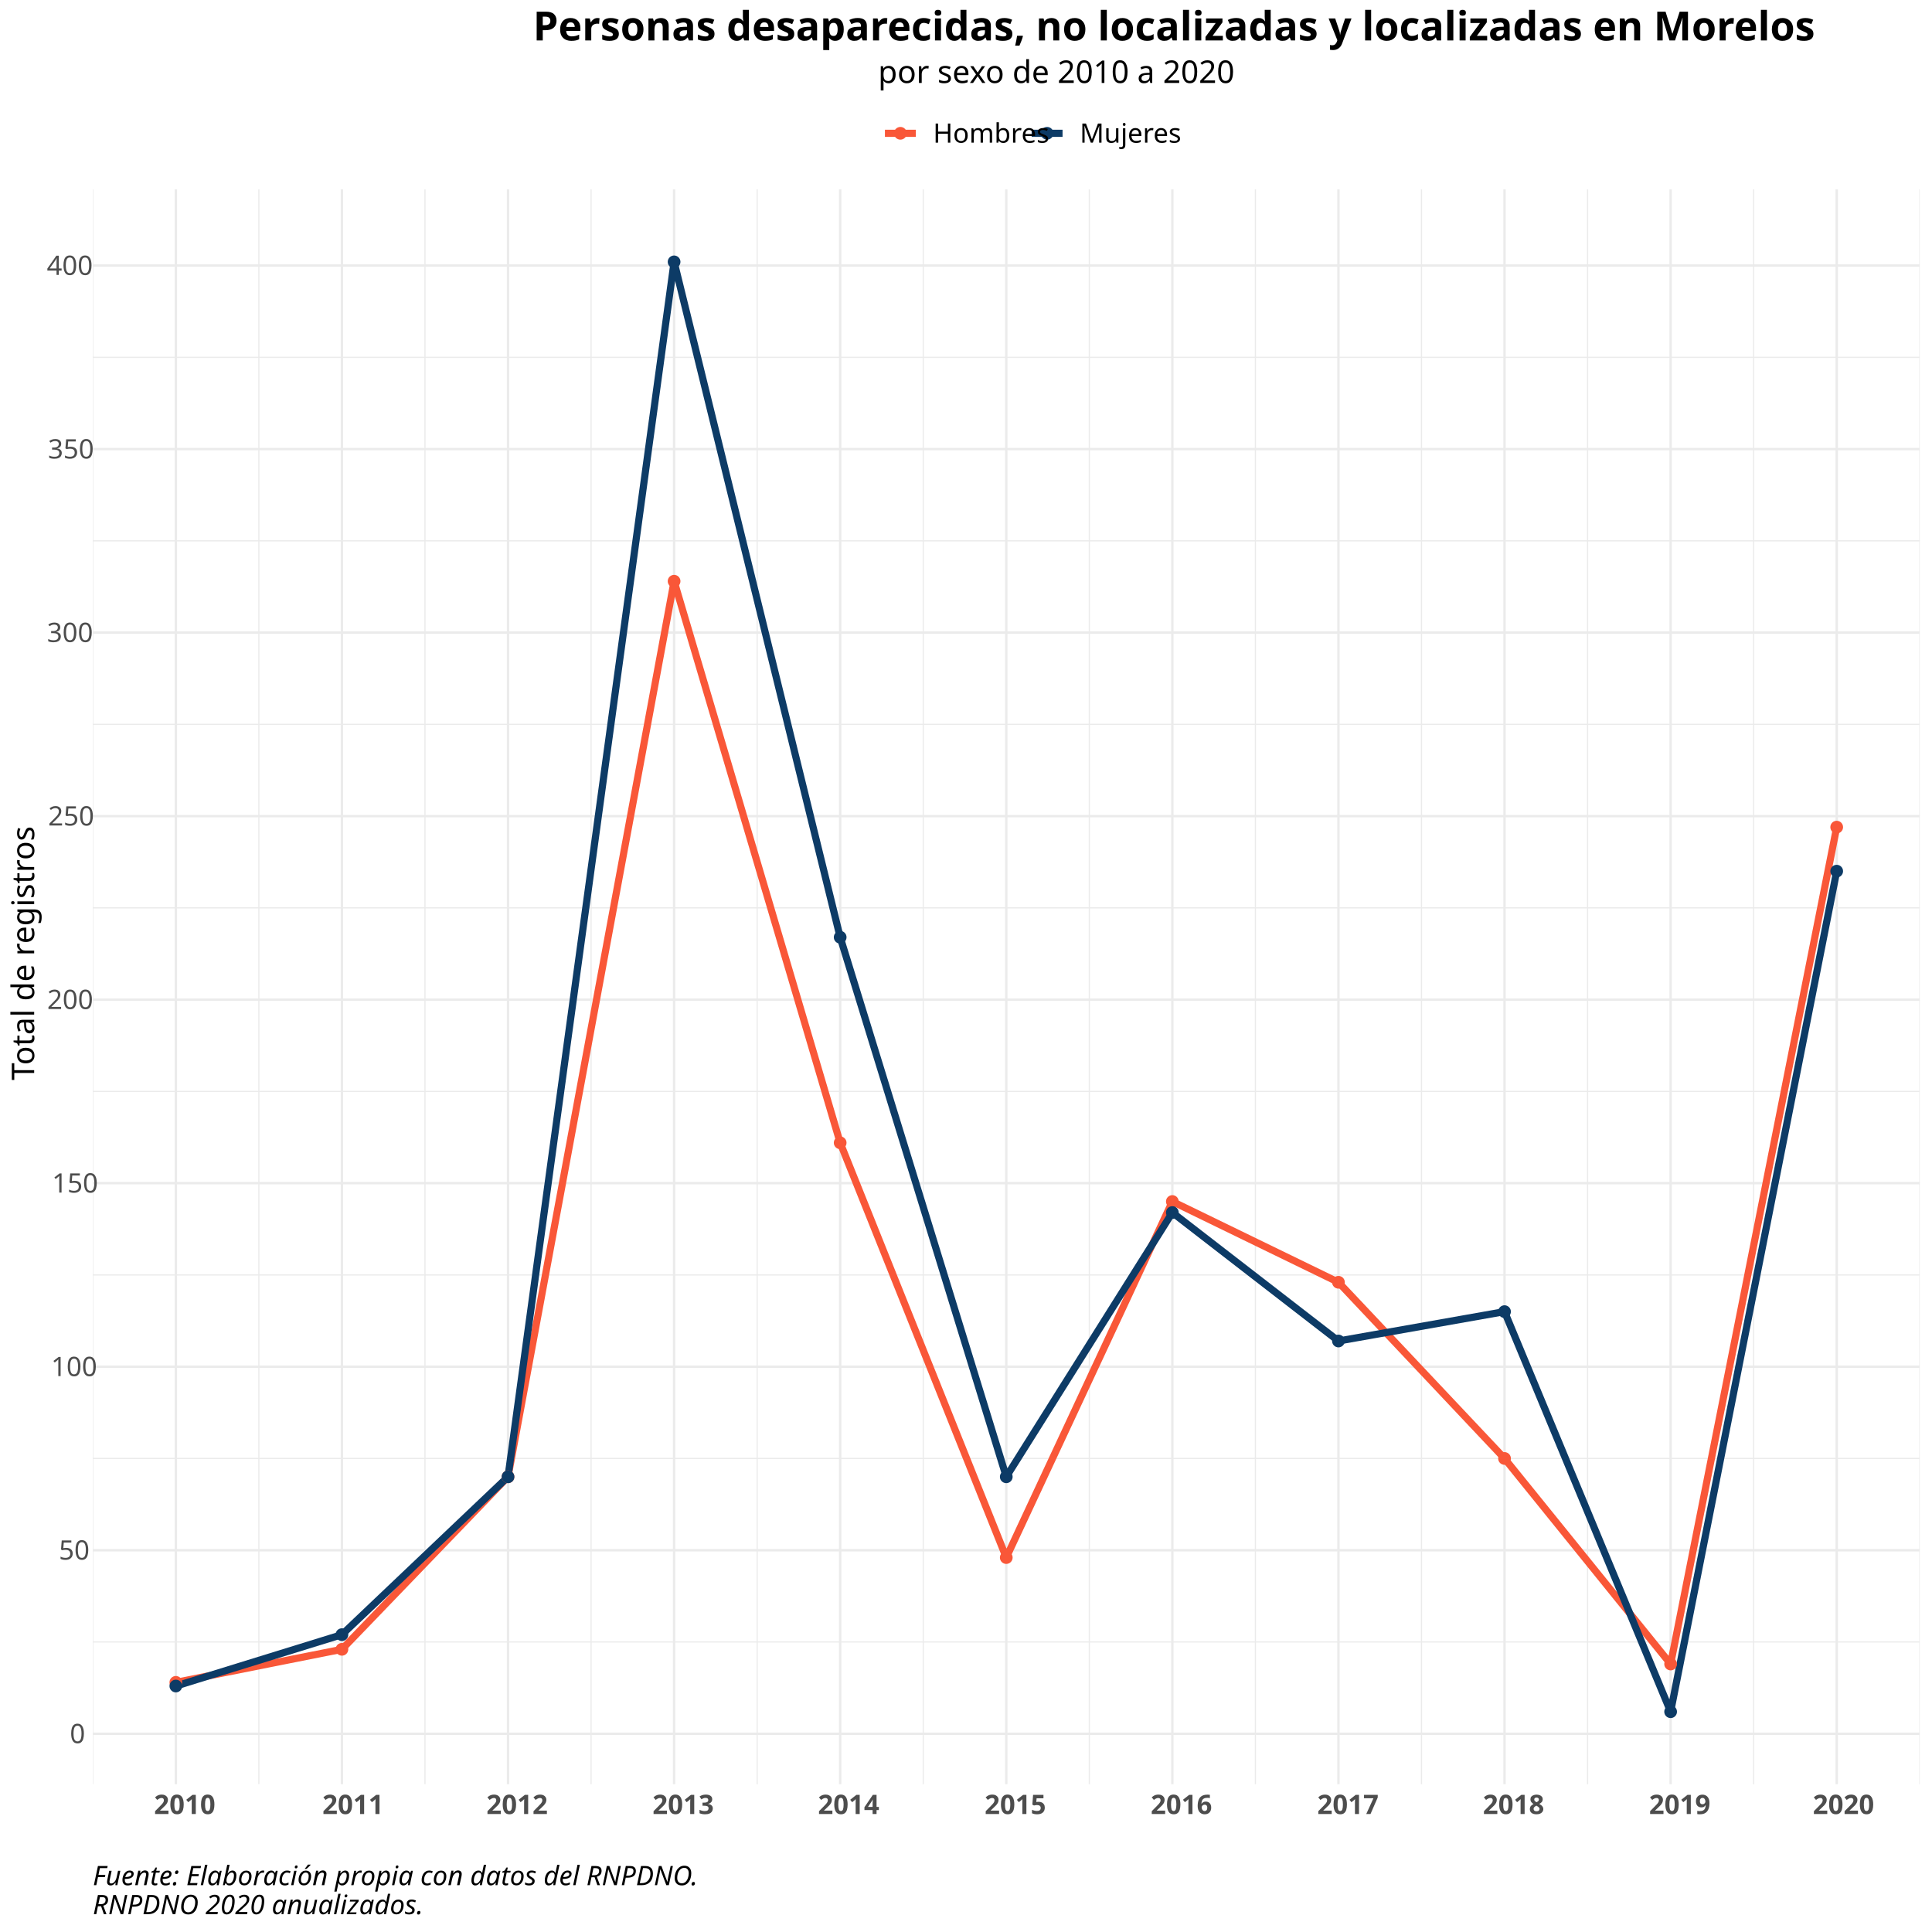
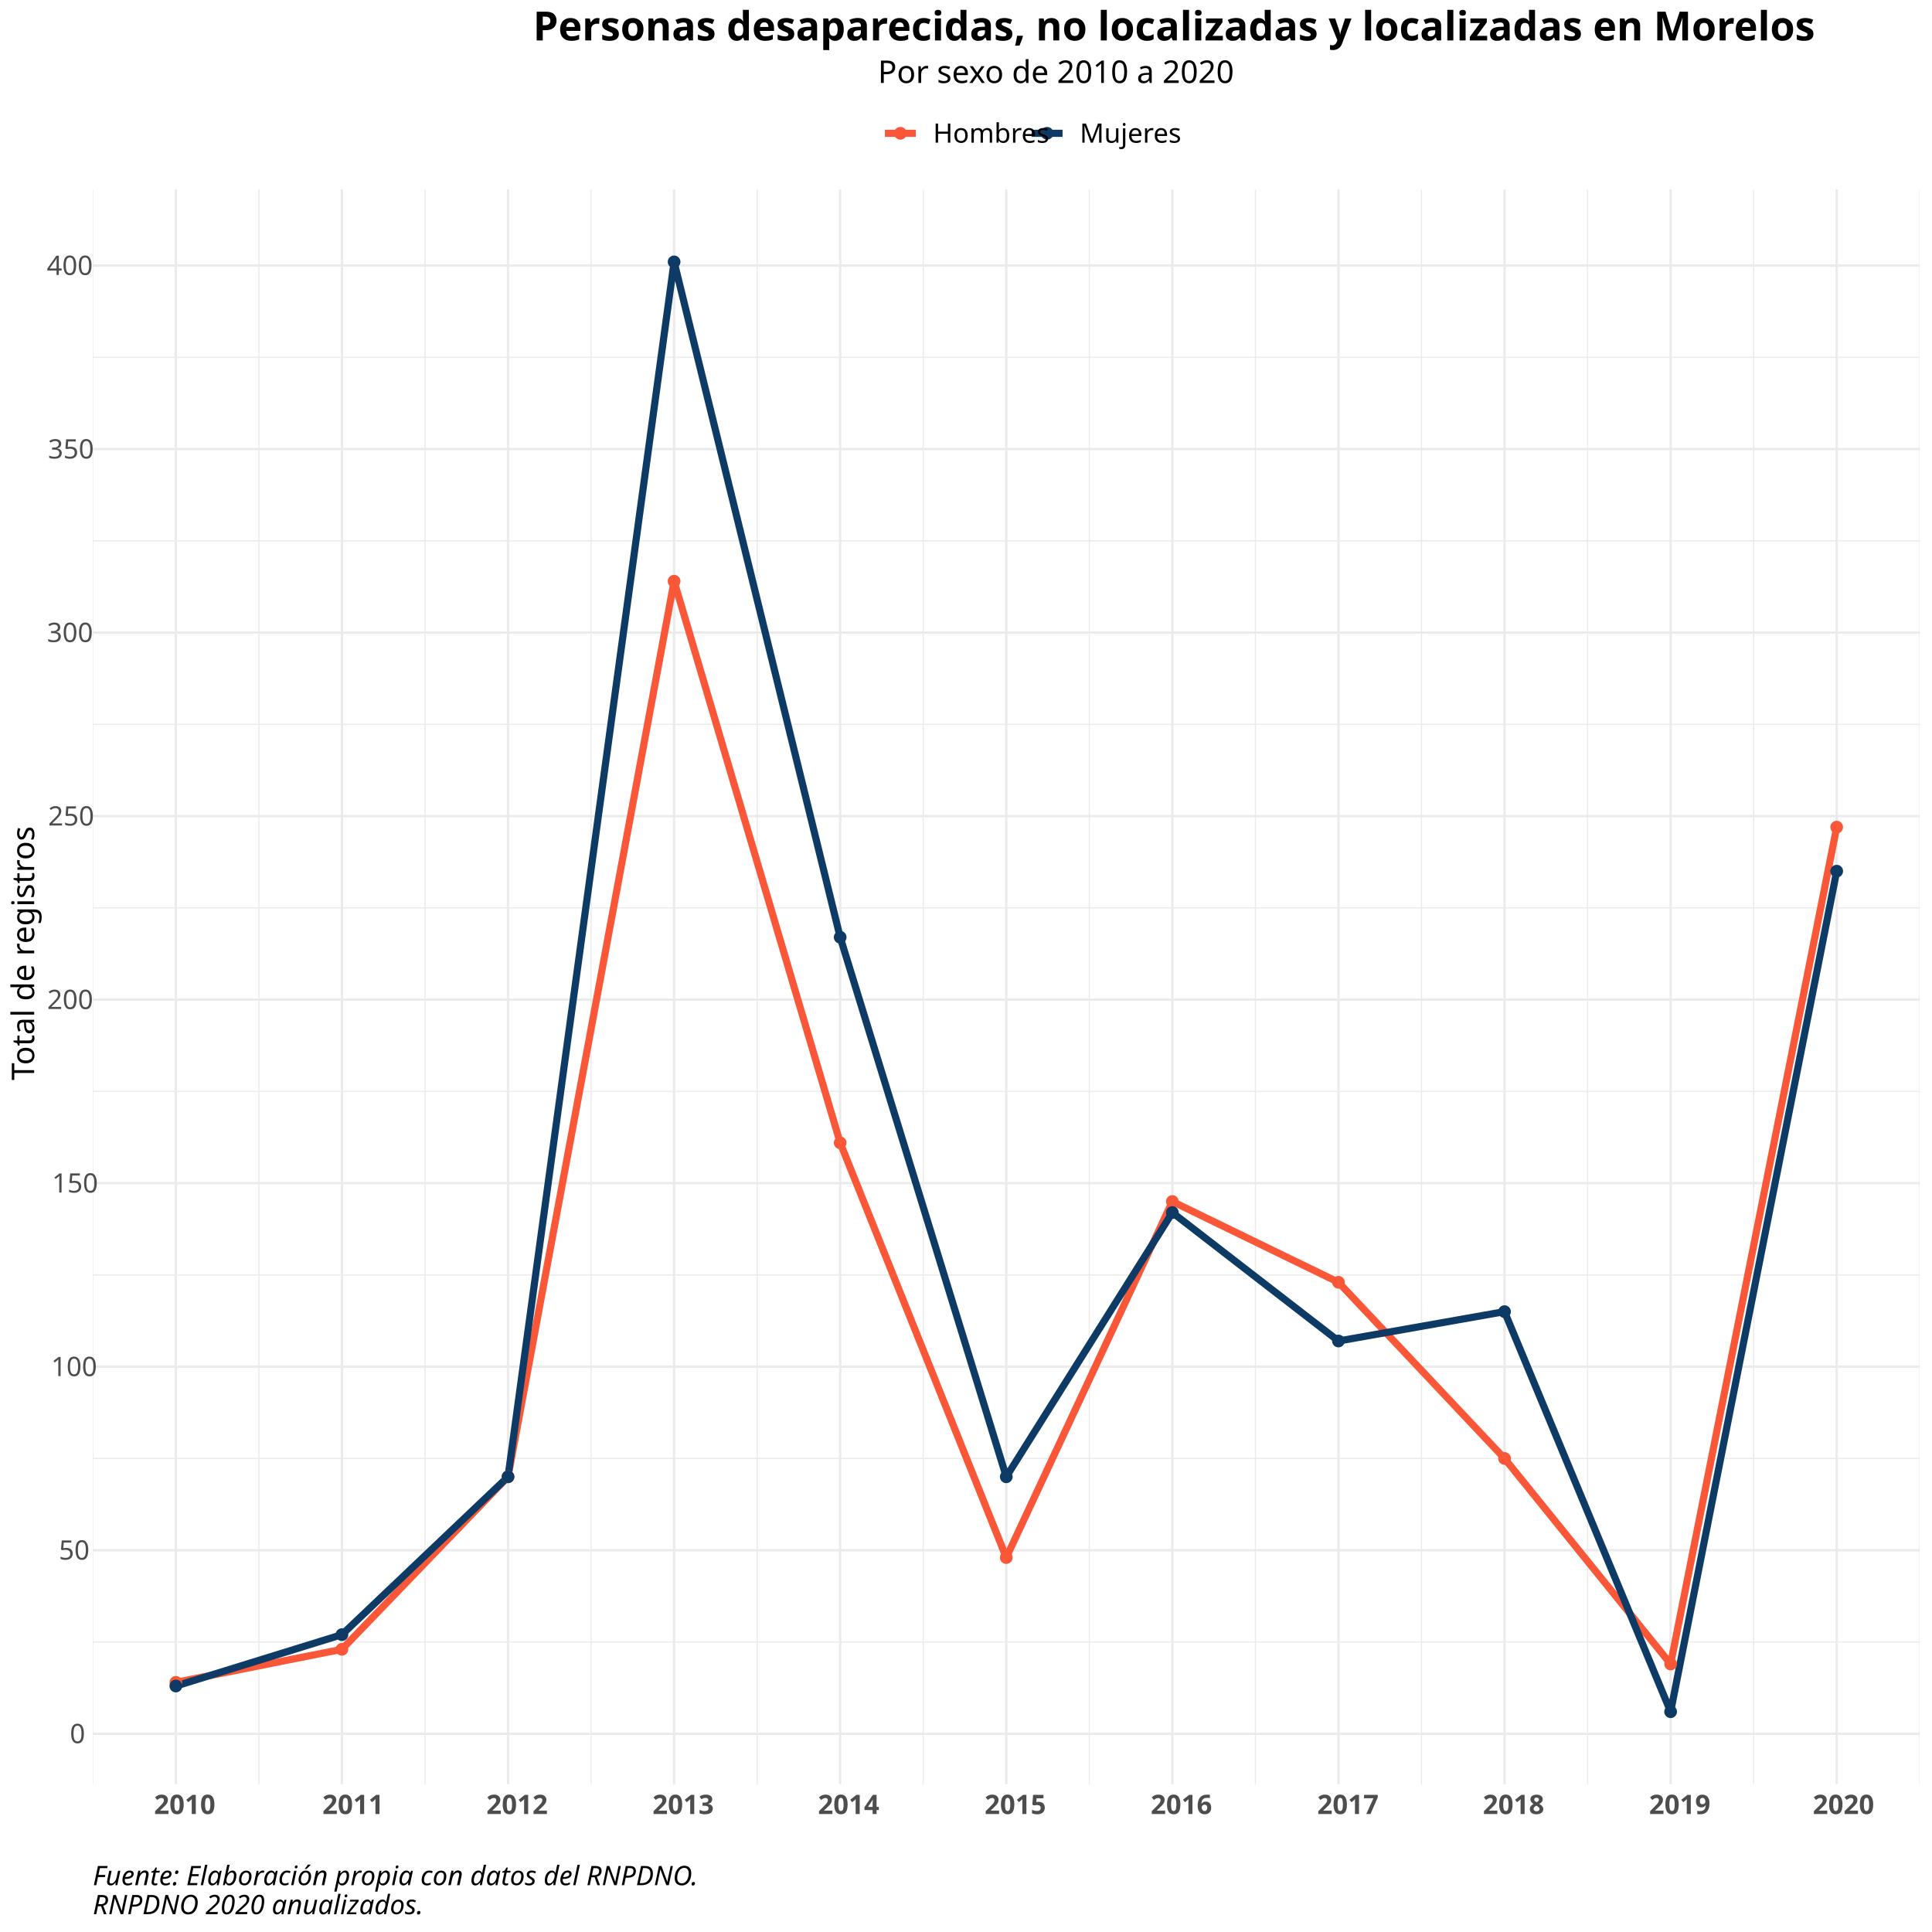
<svg xmlns="http://www.w3.org/2000/svg" viewBox="0 0 864.00 864.00">
  <defs>
    <style type="text/css">
    line, polyline, polygon, path, rect, circle {
      fill: none;
      stroke: #000000;
      stroke-linecap: round;
      stroke-linejoin: round;
      stroke-miterlimit: 10.00;
    }
  </style>
  </defs>
  <rect width="100%" height="100%" style="stroke: none; fill: #FFFFFF;" />
  <defs>
    <clipPath id="cpNDEuNTB8ODU4LjUyfDc5Ny45MXw4NC42OQ==">
      <rect x="41.50" y="84.69" width="817.02" height="713.21" />
    </clipPath>
  </defs>
  <polyline points="41.50,734.30 858.52,734.30 " style="stroke-width: 0.53; stroke: #EBEBEB; stroke-linecap: butt;" clip-path="url(#cpNDEuNTB8ODU4LjUyfDc5Ny45MXw4NC42OQ==)" />
  <polyline points="41.50,652.23 858.52,652.23 " style="stroke-width: 0.53; stroke: #EBEBEB; stroke-linecap: butt;" clip-path="url(#cpNDEuNTB8ODU4LjUyfDc5Ny45MXw4NC42OQ==)" />
  <polyline points="41.50,570.15 858.52,570.15 " style="stroke-width: 0.53; stroke: #EBEBEB; stroke-linecap: butt;" clip-path="url(#cpNDEuNTB8ODU4LjUyfDc5Ny45MXw4NC42OQ==)" />
  <polyline points="41.50,488.08 858.52,488.08 " style="stroke-width: 0.53; stroke: #EBEBEB; stroke-linecap: butt;" clip-path="url(#cpNDEuNTB8ODU4LjUyfDc5Ny45MXw4NC42OQ==)" />
  <polyline points="41.50,406.01 858.52,406.01 " style="stroke-width: 0.53; stroke: #EBEBEB; stroke-linecap: butt;" clip-path="url(#cpNDEuNTB8ODU4LjUyfDc5Ny45MXw4NC42OQ==)" />
  <polyline points="41.50,323.93 858.52,323.93 " style="stroke-width: 0.53; stroke: #EBEBEB; stroke-linecap: butt;" clip-path="url(#cpNDEuNTB8ODU4LjUyfDc5Ny45MXw4NC42OQ==)" />
  <polyline points="41.50,241.86 858.52,241.86 " style="stroke-width: 0.53; stroke: #EBEBEB; stroke-linecap: butt;" clip-path="url(#cpNDEuNTB8ODU4LjUyfDc5Ny45MXw4NC42OQ==)" />
  <polyline points="41.50,159.79 858.52,159.79 " style="stroke-width: 0.53; stroke: #EBEBEB; stroke-linecap: butt;" clip-path="url(#cpNDEuNTB8ODU4LjUyfDc5Ny45MXw4NC42OQ==)" />
  <polyline points="41.50,797.91 41.50,84.69 " style="stroke-width: 0.53; stroke: #EBEBEB; stroke-linecap: butt;" clip-path="url(#cpNDEuNTB8ODU4LjUyfDc5Ny45MXw4NC42OQ==)" />
  <polyline points="115.77,797.91 115.77,84.69 " style="stroke-width: 0.53; stroke: #EBEBEB; stroke-linecap: butt;" clip-path="url(#cpNDEuNTB8ODU4LjUyfDc5Ny45MXw4NC42OQ==)" />
  <polyline points="190.05,797.91 190.05,84.69 " style="stroke-width: 0.53; stroke: #EBEBEB; stroke-linecap: butt;" clip-path="url(#cpNDEuNTB8ODU4LjUyfDc5Ny45MXw4NC42OQ==)" />
  <polyline points="264.32,797.91 264.32,84.69 " style="stroke-width: 0.53; stroke: #EBEBEB; stroke-linecap: butt;" clip-path="url(#cpNDEuNTB8ODU4LjUyfDc5Ny45MXw4NC42OQ==)" />
  <polyline points="338.60,797.91 338.60,84.69 " style="stroke-width: 0.53; stroke: #EBEBEB; stroke-linecap: butt;" clip-path="url(#cpNDEuNTB8ODU4LjUyfDc5Ny45MXw4NC42OQ==)" />
  <polyline points="412.87,797.91 412.87,84.69 " style="stroke-width: 0.53; stroke: #EBEBEB; stroke-linecap: butt;" clip-path="url(#cpNDEuNTB8ODU4LjUyfDc5Ny45MXw4NC42OQ==)" />
  <polyline points="487.15,797.91 487.15,84.69 " style="stroke-width: 0.53; stroke: #EBEBEB; stroke-linecap: butt;" clip-path="url(#cpNDEuNTB8ODU4LjUyfDc5Ny45MXw4NC42OQ==)" />
  <polyline points="561.42,797.91 561.42,84.69 " style="stroke-width: 0.53; stroke: #EBEBEB; stroke-linecap: butt;" clip-path="url(#cpNDEuNTB8ODU4LjUyfDc5Ny45MXw4NC42OQ==)" />
  <polyline points="635.70,797.91 635.70,84.69 " style="stroke-width: 0.53; stroke: #EBEBEB; stroke-linecap: butt;" clip-path="url(#cpNDEuNTB8ODU4LjUyfDc5Ny45MXw4NC42OQ==)" />
  <polyline points="709.97,797.91 709.97,84.69 " style="stroke-width: 0.53; stroke: #EBEBEB; stroke-linecap: butt;" clip-path="url(#cpNDEuNTB8ODU4LjUyfDc5Ny45MXw4NC42OQ==)" />
  <polyline points="784.25,797.91 784.25,84.69 " style="stroke-width: 0.53; stroke: #EBEBEB; stroke-linecap: butt;" clip-path="url(#cpNDEuNTB8ODU4LjUyfDc5Ny45MXw4NC42OQ==)" />
  <polyline points="858.52,797.91 858.52,84.69 " style="stroke-width: 0.53; stroke: #EBEBEB; stroke-linecap: butt;" clip-path="url(#cpNDEuNTB8ODU4LjUyfDc5Ny45MXw4NC42OQ==)" />
  <polyline points="41.50,775.34 858.52,775.34 " style="stroke-width: 1.07; stroke: #EBEBEB; stroke-linecap: butt;" clip-path="url(#cpNDEuNTB8ODU4LjUyfDc5Ny45MXw4NC42OQ==)" />
  <polyline points="41.50,693.26 858.52,693.26 " style="stroke-width: 1.07; stroke: #EBEBEB; stroke-linecap: butt;" clip-path="url(#cpNDEuNTB8ODU4LjUyfDc5Ny45MXw4NC42OQ==)" />
  <polyline points="41.50,611.19 858.52,611.19 " style="stroke-width: 1.07; stroke: #EBEBEB; stroke-linecap: butt;" clip-path="url(#cpNDEuNTB8ODU4LjUyfDc5Ny45MXw4NC42OQ==)" />
  <polyline points="41.50,529.12 858.52,529.12 " style="stroke-width: 1.07; stroke: #EBEBEB; stroke-linecap: butt;" clip-path="url(#cpNDEuNTB8ODU4LjUyfDc5Ny45MXw4NC42OQ==)" />
  <polyline points="41.50,447.04 858.52,447.04 " style="stroke-width: 1.07; stroke: #EBEBEB; stroke-linecap: butt;" clip-path="url(#cpNDEuNTB8ODU4LjUyfDc5Ny45MXw4NC42OQ==)" />
  <polyline points="41.50,364.97 858.52,364.97 " style="stroke-width: 1.07; stroke: #EBEBEB; stroke-linecap: butt;" clip-path="url(#cpNDEuNTB8ODU4LjUyfDc5Ny45MXw4NC42OQ==)" />
  <polyline points="41.50,282.90 858.52,282.90 " style="stroke-width: 1.07; stroke: #EBEBEB; stroke-linecap: butt;" clip-path="url(#cpNDEuNTB8ODU4LjUyfDc5Ny45MXw4NC42OQ==)" />
  <polyline points="41.50,200.83 858.52,200.83 " style="stroke-width: 1.07; stroke: #EBEBEB; stroke-linecap: butt;" clip-path="url(#cpNDEuNTB8ODU4LjUyfDc5Ny45MXw4NC42OQ==)" />
  <polyline points="41.50,118.75 858.52,118.75 " style="stroke-width: 1.07; stroke: #EBEBEB; stroke-linecap: butt;" clip-path="url(#cpNDEuNTB8ODU4LjUyfDc5Ny45MXw4NC42OQ==)" />
  <polyline points="78.64,797.91 78.64,84.69 " style="stroke-width: 1.07; stroke: #EBEBEB; stroke-linecap: butt;" clip-path="url(#cpNDEuNTB8ODU4LjUyfDc5Ny45MXw4NC42OQ==)" />
  <polyline points="152.91,797.91 152.91,84.69 " style="stroke-width: 1.07; stroke: #EBEBEB; stroke-linecap: butt;" clip-path="url(#cpNDEuNTB8ODU4LjUyfDc5Ny45MXw4NC42OQ==)" />
  <polyline points="227.19,797.91 227.19,84.69 " style="stroke-width: 1.07; stroke: #EBEBEB; stroke-linecap: butt;" clip-path="url(#cpNDEuNTB8ODU4LjUyfDc5Ny45MXw4NC42OQ==)" />
  <polyline points="301.46,797.91 301.46,84.69 " style="stroke-width: 1.07; stroke: #EBEBEB; stroke-linecap: butt;" clip-path="url(#cpNDEuNTB8ODU4LjUyfDc5Ny45MXw4NC42OQ==)" />
  <polyline points="375.73,797.91 375.73,84.69 " style="stroke-width: 1.07; stroke: #EBEBEB; stroke-linecap: butt;" clip-path="url(#cpNDEuNTB8ODU4LjUyfDc5Ny45MXw4NC42OQ==)" />
  <polyline points="450.01,797.91 450.01,84.69 " style="stroke-width: 1.07; stroke: #EBEBEB; stroke-linecap: butt;" clip-path="url(#cpNDEuNTB8ODU4LjUyfDc5Ny45MXw4NC42OQ==)" />
  <polyline points="524.28,797.91 524.28,84.69 " style="stroke-width: 1.07; stroke: #EBEBEB; stroke-linecap: butt;" clip-path="url(#cpNDEuNTB8ODU4LjUyfDc5Ny45MXw4NC42OQ==)" />
  <polyline points="598.56,797.91 598.56,84.69 " style="stroke-width: 1.07; stroke: #EBEBEB; stroke-linecap: butt;" clip-path="url(#cpNDEuNTB8ODU4LjUyfDc5Ny45MXw4NC42OQ==)" />
  <polyline points="672.83,797.91 672.83,84.69 " style="stroke-width: 1.07; stroke: #EBEBEB; stroke-linecap: butt;" clip-path="url(#cpNDEuNTB8ODU4LjUyfDc5Ny45MXw4NC42OQ==)" />
  <polyline points="747.11,797.91 747.11,84.69 " style="stroke-width: 1.07; stroke: #EBEBEB; stroke-linecap: butt;" clip-path="url(#cpNDEuNTB8ODU4LjUyfDc5Ny45MXw4NC42OQ==)" />
  <polyline points="821.38,797.91 821.38,84.69 " style="stroke-width: 1.07; stroke: #EBEBEB; stroke-linecap: butt;" clip-path="url(#cpNDEuNTB8ODU4LjUyfDc5Ny45MXw4NC42OQ==)" />
  <polyline points="78.64,752.36 152.91,737.58 227.19,660.43 301.46,259.92 375.73,511.06 450.01,696.55 524.28,537.32 598.56,573.44 672.83,652.23 747.11,744.15 821.38,369.90 " style="stroke-width: 3.20; stroke: #F95738; stroke-linecap: butt;" clip-path="url(#cpNDEuNTB8ODU4LjUyfDc5Ny45MXw4NC42OQ==)" />
  <polyline points="78.64,754.00 152.91,731.02 227.19,660.43 301.46,117.11 375.73,419.14 450.01,660.43 524.28,542.25 598.56,599.70 672.83,586.57 747.11,765.49 821.38,389.59 " style="stroke-width: 3.20; stroke: #0D3B66; stroke-linecap: butt;" clip-path="url(#cpNDEuNTB8ODU4LjUyfDc5Ny45MXw4NC42OQ==)" />
  <circle cx="78.64" cy="752.36" r="2.49" style="stroke-width: 0.71; stroke: #F95738; fill: #F95738;" clip-path="url(#cpNDEuNTB8ODU4LjUyfDc5Ny45MXw4NC42OQ==)" />
  <circle cx="78.64" cy="754.00" r="2.49" style="stroke-width: 0.71; stroke: #0D3B66; fill: #0D3B66;" clip-path="url(#cpNDEuNTB8ODU4LjUyfDc5Ny45MXw4NC42OQ==)" />
  <circle cx="152.91" cy="737.58" r="2.49" style="stroke-width: 0.71; stroke: #F95738; fill: #F95738;" clip-path="url(#cpNDEuNTB8ODU4LjUyfDc5Ny45MXw4NC42OQ==)" />
  <circle cx="152.91" cy="731.02" r="2.49" style="stroke-width: 0.71; stroke: #0D3B66; fill: #0D3B66;" clip-path="url(#cpNDEuNTB8ODU4LjUyfDc5Ny45MXw4NC42OQ==)" />
  <circle cx="227.19" cy="660.43" r="2.49" style="stroke-width: 0.71; stroke: #F95738; fill: #F95738;" clip-path="url(#cpNDEuNTB8ODU4LjUyfDc5Ny45MXw4NC42OQ==)" />
  <circle cx="227.19" cy="660.43" r="2.49" style="stroke-width: 0.71; stroke: #0D3B66; fill: #0D3B66;" clip-path="url(#cpNDEuNTB8ODU4LjUyfDc5Ny45MXw4NC42OQ==)" />
  <circle cx="301.46" cy="259.92" r="2.49" style="stroke-width: 0.71; stroke: #F95738; fill: #F95738;" clip-path="url(#cpNDEuNTB8ODU4LjUyfDc5Ny45MXw4NC42OQ==)" />
  <circle cx="301.46" cy="117.11" r="2.49" style="stroke-width: 0.71; stroke: #0D3B66; fill: #0D3B66;" clip-path="url(#cpNDEuNTB8ODU4LjUyfDc5Ny45MXw4NC42OQ==)" />
  <circle cx="375.73" cy="511.06" r="2.49" style="stroke-width: 0.71; stroke: #F95738; fill: #F95738;" clip-path="url(#cpNDEuNTB8ODU4LjUyfDc5Ny45MXw4NC42OQ==)" />
  <circle cx="375.73" cy="419.14" r="2.49" style="stroke-width: 0.71; stroke: #0D3B66; fill: #0D3B66;" clip-path="url(#cpNDEuNTB8ODU4LjUyfDc5Ny45MXw4NC42OQ==)" />
  <circle cx="450.01" cy="696.55" r="2.49" style="stroke-width: 0.71; stroke: #F95738; fill: #F95738;" clip-path="url(#cpNDEuNTB8ODU4LjUyfDc5Ny45MXw4NC42OQ==)" />
  <circle cx="450.01" cy="660.43" r="2.49" style="stroke-width: 0.71; stroke: #0D3B66; fill: #0D3B66;" clip-path="url(#cpNDEuNTB8ODU4LjUyfDc5Ny45MXw4NC42OQ==)" />
  <circle cx="524.28" cy="537.32" r="2.49" style="stroke-width: 0.71; stroke: #F95738; fill: #F95738;" clip-path="url(#cpNDEuNTB8ODU4LjUyfDc5Ny45MXw4NC42OQ==)" />
  <circle cx="524.28" cy="542.25" r="2.49" style="stroke-width: 0.71; stroke: #0D3B66; fill: #0D3B66;" clip-path="url(#cpNDEuNTB8ODU4LjUyfDc5Ny45MXw4NC42OQ==)" />
  <circle cx="598.56" cy="573.44" r="2.49" style="stroke-width: 0.71; stroke: #F95738; fill: #F95738;" clip-path="url(#cpNDEuNTB8ODU4LjUyfDc5Ny45MXw4NC42OQ==)" />
  <circle cx="598.56" cy="599.70" r="2.49" style="stroke-width: 0.71; stroke: #0D3B66; fill: #0D3B66;" clip-path="url(#cpNDEuNTB8ODU4LjUyfDc5Ny45MXw4NC42OQ==)" />
  <circle cx="672.83" cy="652.23" r="2.49" style="stroke-width: 0.71; stroke: #F95738; fill: #F95738;" clip-path="url(#cpNDEuNTB8ODU4LjUyfDc5Ny45MXw4NC42OQ==)" />
  <circle cx="672.83" cy="586.57" r="2.49" style="stroke-width: 0.71; stroke: #0D3B66; fill: #0D3B66;" clip-path="url(#cpNDEuNTB8ODU4LjUyfDc5Ny45MXw4NC42OQ==)" />
  <circle cx="747.11" cy="744.15" r="2.49" style="stroke-width: 0.71; stroke: #F95738; fill: #F95738;" clip-path="url(#cpNDEuNTB8ODU4LjUyfDc5Ny45MXw4NC42OQ==)" />
  <circle cx="747.11" cy="765.49" r="2.49" style="stroke-width: 0.71; stroke: #0D3B66; fill: #0D3B66;" clip-path="url(#cpNDEuNTB8ODU4LjUyfDc5Ny45MXw4NC42OQ==)" />
  <circle cx="821.38" cy="369.90" r="2.49" style="stroke-width: 0.71; stroke: #F95738; fill: #F95738;" clip-path="url(#cpNDEuNTB8ODU4LjUyfDc5Ny45MXw4NC42OQ==)" />
  <circle cx="821.38" cy="389.59" r="2.49" style="stroke-width: 0.71; stroke: #0D3B66; fill: #0D3B66;" clip-path="url(#cpNDEuNTB8ODU4LjUyfDc5Ny45MXw4NC42OQ==)" />
  <defs>
    <clipPath id="cpMC4wMHw4NjQuMDB8ODY0LjAwfDAuMDA=">
      <rect x="0.00" y="0.00" width="864.00" height="864.00" />
    </clipPath>
  </defs>
  <g clip-path="url(#cpMC4wMHw4NjQuMDB8ODY0LjAwfDAuMDA=)">
    <text x="31.24" y="779.54" style="font-size: 12.00px; fill: #4D4D4D; font-family: Barlow Condensed;" textLength="5.33px" lengthAdjust="spacingAndGlyphs">0</text>
  </g>
  <g clip-path="url(#cpMC4wMHw4NjQuMDB8ODY0LjAwfDAuMDA=)">
    <text x="26.33" y="697.46" style="font-size: 12.00px; fill: #4D4D4D; font-family: Barlow Condensed;" textLength="10.24px" lengthAdjust="spacingAndGlyphs">50</text>
  </g>
  <g clip-path="url(#cpMC4wMHw4NjQuMDB8ODY0LjAwfDAuMDA=)">
    <text x="22.84" y="615.39" style="font-size: 12.00px; fill: #4D4D4D; font-family: Barlow Condensed;" textLength="13.73px" lengthAdjust="spacingAndGlyphs">100</text>
  </g>
  <g clip-path="url(#cpMC4wMHw4NjQuMDB8ODY0LjAwfDAuMDA=)">
    <text x="23.26" y="533.32" style="font-size: 12.00px; fill: #4D4D4D; font-family: Barlow Condensed;" textLength="13.31px" lengthAdjust="spacingAndGlyphs">150</text>
  </g>
  <g clip-path="url(#cpMC4wMHw4NjQuMDB8ODY0LjAwfDAuMDA=)">
    <text x="21.09" y="451.24" style="font-size: 12.00px; fill: #4D4D4D; font-family: Barlow Condensed;" textLength="15.48px" lengthAdjust="spacingAndGlyphs">200</text>
  </g>
  <g clip-path="url(#cpMC4wMHw4NjQuMDB8ODY0LjAwfDAuMDA=)">
    <text x="21.51" y="369.17" style="font-size: 12.00px; fill: #4D4D4D; font-family: Barlow Condensed;" textLength="15.06px" lengthAdjust="spacingAndGlyphs">250</text>
  </g>
  <g clip-path="url(#cpMC4wMHw4NjQuMDB8ODY0LjAwfDAuMDA=)">
    <text x="21.02" y="287.10" style="font-size: 12.00px; fill: #4D4D4D; font-family: Barlow Condensed;" textLength="15.55px" lengthAdjust="spacingAndGlyphs">300</text>
  </g>
  <g clip-path="url(#cpMC4wMHw4NjQuMDB8ODY0LjAwfDAuMDA=)">
    <text x="21.44" y="205.03" style="font-size: 12.00px; fill: #4D4D4D; font-family: Barlow Condensed;" textLength="15.13px" lengthAdjust="spacingAndGlyphs">350</text>
  </g>
  <g clip-path="url(#cpMC4wMHw4NjQuMDB8ODY0LjAwfDAuMDA=)">
    <text x="20.93" y="122.95" style="font-size: 12.00px; fill: #4D4D4D; font-family: Barlow Condensed;" textLength="15.64px" lengthAdjust="spacingAndGlyphs">400</text>
  </g>
  <g clip-path="url(#cpMC4wMHw4NjQuMDB8ODY0LjAwfDAuMDA=)">
    <text x="68.87" y="811.24" style="font-size: 12.00px; font-weight: bold; fill: #4D4D4D; font-family: Barlow Condensed;" textLength="19.54px" lengthAdjust="spacingAndGlyphs">2010</text>
  </g>
  <g clip-path="url(#cpMC4wMHw4NjQuMDB8ODY0LjAwfDAuMDA=)">
    <text x="144.16" y="811.24" style="font-size: 12.00px; font-weight: bold; fill: #4D4D4D; font-family: Barlow Condensed;" textLength="17.51px" lengthAdjust="spacingAndGlyphs">2011</text>
  </g>
  <g clip-path="url(#cpMC4wMHw4NjQuMDB8ODY0LjAwfDAuMDA=)">
    <text x="217.51" y="811.24" style="font-size: 12.00px; font-weight: bold; fill: #4D4D4D; font-family: Barlow Condensed;" textLength="19.36px" lengthAdjust="spacingAndGlyphs">2012</text>
  </g>
  <g clip-path="url(#cpMC4wMHw4NjQuMDB8ODY0LjAwfDAuMDA=)">
    <text x="291.79" y="811.24" style="font-size: 12.00px; font-weight: bold; fill: #4D4D4D; font-family: Barlow Condensed;" textLength="19.33px" lengthAdjust="spacingAndGlyphs">2013</text>
  </g>
  <g clip-path="url(#cpMC4wMHw4NjQuMDB8ODY0LjAwfDAuMDA=)">
    <text x="365.78" y="811.24" style="font-size: 12.00px; font-weight: bold; fill: #4D4D4D; font-family: Barlow Condensed;" textLength="19.91px" lengthAdjust="spacingAndGlyphs">2014</text>
  </g>
  <g clip-path="url(#cpMC4wMHw4NjQuMDB8ODY0LjAwfDAuMDA=)">
    <text x="440.33" y="811.24" style="font-size: 12.00px; font-weight: bold; fill: #4D4D4D; font-family: Barlow Condensed;" textLength="19.37px" lengthAdjust="spacingAndGlyphs">2015</text>
  </g>
  <g clip-path="url(#cpMC4wMHw4NjQuMDB8ODY0LjAwfDAuMDA=)">
    <text x="514.59" y="811.24" style="font-size: 12.00px; font-weight: bold; fill: #4D4D4D; font-family: Barlow Condensed;" textLength="19.38px" lengthAdjust="spacingAndGlyphs">2016</text>
  </g>
  <g clip-path="url(#cpMC4wMHw4NjQuMDB8ODY0LjAwfDAuMDA=)">
    <text x="589.07" y="811.24" style="font-size: 12.00px; font-weight: bold; fill: #4D4D4D; font-family: Barlow Condensed;" textLength="18.98px" lengthAdjust="spacingAndGlyphs">2017</text>
  </g>
  <g clip-path="url(#cpMC4wMHw4NjQuMDB8ODY0LjAwfDAuMDA=)">
    <text x="663.14" y="811.24" style="font-size: 12.00px; font-weight: bold; fill: #4D4D4D; font-family: Barlow Condensed;" textLength="19.38px" lengthAdjust="spacingAndGlyphs">2018</text>
  </g>
  <g clip-path="url(#cpMC4wMHw4NjQuMDB8ODY0LjAwfDAuMDA=)">
    <text x="737.45" y="811.24" style="font-size: 12.00px; font-weight: bold; fill: #4D4D4D; font-family: Barlow Condensed;" textLength="19.32px" lengthAdjust="spacingAndGlyphs">2019</text>
  </g>
  <g clip-path="url(#cpMC4wMHw4NjQuMDB8ODY0LjAwfDAuMDA=)">
    <text x="810.69" y="811.24" style="font-size: 12.00px; font-weight: bold; fill: #4D4D4D; font-family: Barlow Condensed;" textLength="21.38px" lengthAdjust="spacingAndGlyphs">2020</text>
  </g>
  <g clip-path="url(#cpMC4wMHw4NjQuMDB8ODY0LjAwfDAuMDA=)">
    <text transform="translate(15.28,483.10) rotate(-90)" style="font-size: 14.00px; font-family: Barlow Condensed;" textLength="83.59px" lengthAdjust="spacingAndGlyphs">Total de registros</text>
  </g>
  <g clip-path="url(#cpMC4wMHw4NjQuMDB8ODY0LjAwfDAuMDA=)">
    <text x="385.64" y="63.81" style="font-size: 12.00px; font-family: Barlow Condensed;" textLength="2.40px" lengthAdjust="spacingAndGlyphs"> </text>
  </g>
  <line x1="395.74" y1="59.61" x2="409.57" y2="59.61" style="stroke-width: 3.20; stroke: #F95738; stroke-linecap: butt;" clip-path="url(#cpMC4wMHw4NjQuMDB8ODY0LjAwfDAuMDA=)" />
  <circle cx="402.66" cy="59.61" r="2.49" style="stroke-width: 0.71; stroke: #F95738; fill: #F95738;" clip-path="url(#cpMC4wMHw4NjQuMDB8ODY0LjAwfDAuMDA=)" />
  <line x1="461.35" y1="59.61" x2="475.18" y2="59.61" style="stroke-width: 3.20; stroke: #0D3B66; stroke-linecap: butt;" clip-path="url(#cpMC4wMHw4NjQuMDB8ODY0LjAwfDAuMDA=)" />
  <circle cx="468.26" cy="59.61" r="2.49" style="stroke-width: 0.71; stroke: #0D3B66; fill: #0D3B66;" clip-path="url(#cpMC4wMHw4NjQuMDB8ODY0LjAwfDAuMDA=)" />
  <g clip-path="url(#cpMC4wMHw4NjQuMDB8ODY0LjAwfDAuMDA=)">
    <text x="417.27" y="63.81" style="font-size: 12.00px; font-family: Barlow Condensed;" textLength="36.37px" lengthAdjust="spacingAndGlyphs">Hombres</text>
  </g>
  <g clip-path="url(#cpMC4wMHw4NjQuMDB8ODY0LjAwfDAuMDA=)">
    <text x="482.88" y="63.81" style="font-size: 12.00px; font-family: Barlow Condensed;" textLength="31.50px" lengthAdjust="spacingAndGlyphs">Mujeres</text>
  </g>
  <g clip-path="url(#cpMC4wMHw4NjQuMDB8ODY0LjAwfDAuMDA=)">
-     <text x="392.69" y="37.10" style="font-size: 14.00px; font-family: Barlow Condensed;" textLength="114.63px" lengthAdjust="spacingAndGlyphs">por sexo de 2010 a 2020</text>
+     <text x="392.60" y="37.10" style="font-size: 14.00px; font-family: Barlow Condensed;" textLength="114.83px" lengthAdjust="spacingAndGlyphs">Por sexo de 2010 a 2020</text>
  </g>
  <g clip-path="url(#cpMC4wMHw4NjQuMDB8ODY0LjAwfDAuMDA=)">
    <text x="238.38" y="18.08" style="font-size: 18.00px; font-weight: bold; font-family: Barlow Condensed;" textLength="423.25px" lengthAdjust="spacingAndGlyphs">Personas desaparecidas, no localizadas y localizadas en Morelos</text>
  </g>
  <g clip-path="url(#cpMC4wMHw4NjQuMDB8ODY0LjAwfDAuMDA=)">
-     <text x="41.50" y="843.06" style="font-size: 12.00px; font-style: italic; font-family: Barlow Condensed;" textLength="264.00px" lengthAdjust="spacingAndGlyphs">Fuente: Elaboración propia con datos del RNPDNO.</text>
+     <text x="41.50" y="843.06" style="font-size: 12.00px; font-style: italic; font-family: Barlow Condensed;" textLength="199.12px" lengthAdjust="spacingAndGlyphs">Fuente: Elaboración propia con datos del RNPDNO.</text>
  </g>
  <g clip-path="url(#cpMC4wMHw4NjQuMDB8ODY0LjAwfDAuMDA=)">
-     <text x="41.50" y="856.02" style="font-size: 12.00px; font-style: italic; font-family: Barlow Condensed;" textLength="145.13px" lengthAdjust="spacingAndGlyphs">RNPDNO 2020 anualizados.</text>
+     <text x="41.50" y="856.02" style="font-size: 12.00px; font-style: italic; font-family: Barlow Condensed;" textLength="106.54px" lengthAdjust="spacingAndGlyphs">RNPDNO 2020 anualizados.</text>
  </g>
</svg>
